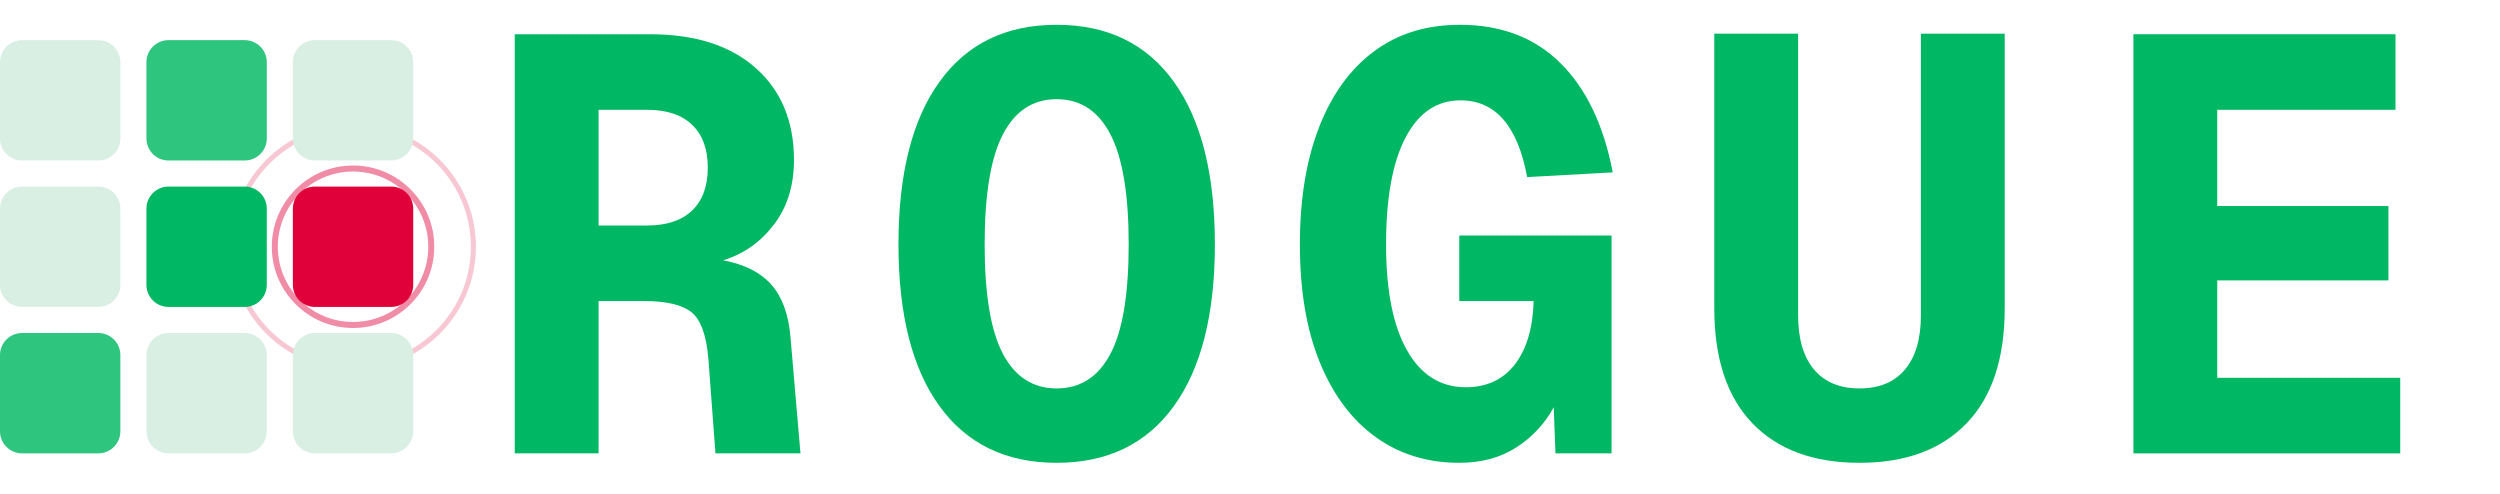
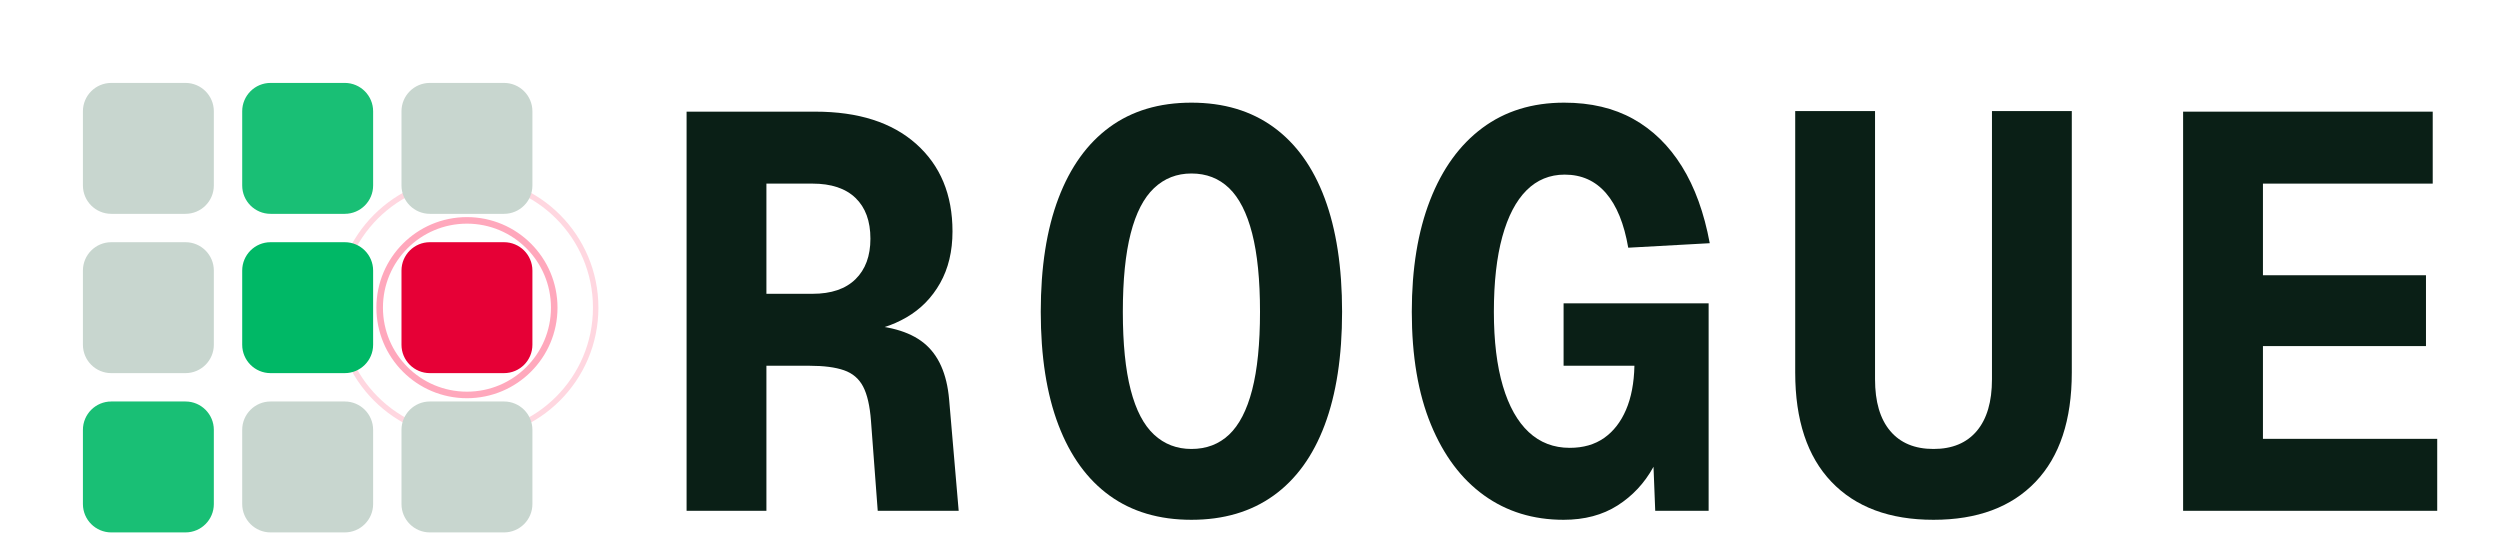
- <svg xmlns="http://www.w3.org/2000/svg" viewBox="0 0 4235 836" role="img" aria-label="ROGUE">
-   <g transform="translate(0,68)">
-     <circle cx="598.06" cy="350.00" r="203.88" fill="none" stroke="#e0003a" stroke-width="8.50" opacity="0.22" />
-     <circle cx="598.06" cy="350.00" r="132.52" fill="none" stroke="#e0003a" stroke-width="10.19" opacity="0.45" />
-     <rect x="0.00" y="0.00" width="203.88" height="203.88" rx="37.38" fill="#d9efe4" opacity="1" />
-     <rect x="248.06" y="0.00" width="203.88" height="203.88" rx="37.38" fill="#00b863" opacity="0.82" />
-     <rect x="496.12" y="0.00" width="203.88" height="203.88" rx="37.38" fill="#d9efe4" opacity="1" />
-     <rect x="0.00" y="248.06" width="203.88" height="203.88" rx="37.38" fill="#d9efe4" opacity="1" />
-     <rect x="248.06" y="248.06" width="203.88" height="203.88" rx="37.38" fill="#00b863" opacity="1" />
-     <rect x="496.12" y="248.06" width="203.88" height="203.88" rx="37.38" fill="#e0003a" opacity="1" />
-     <rect x="0.00" y="496.12" width="203.88" height="203.88" rx="37.38" fill="#00b863" opacity="0.82" />
-     <rect x="248.06" y="496.12" width="203.88" height="203.88" rx="37.38" fill="#d9efe4" opacity="1" />
-     <rect x="496.12" y="496.12" width="203.88" height="203.88" rx="37.38" fill="#d9efe4" opacity="1" />
+ <svg xmlns="http://www.w3.org/2000/svg" viewBox="0 0 1879 420" role="img" aria-label="ROGUE">
+   <g transform="translate(0,0) scale(0.82)">
+     <circle cx="428" cy="282" r="118" fill="none" stroke="#ff003c" stroke-width="5" opacity="0.16" />
+     <circle cx="428" cy="282" r="80" fill="none" stroke="#ff003c" stroke-width="6" opacity="0.34" />
+     <rect x="76" y="76" width="120" height="120" rx="26" fill="#c8d6cf" />
+     <rect x="368" y="76" width="120" height="120" rx="26" fill="#c8d6cf" />
+     <rect x="76" y="222" width="120" height="120" rx="26" fill="#c8d6cf" />
+     <rect x="222" y="368" width="120" height="120" rx="26" fill="#c8d6cf" />
+     <rect x="368" y="368" width="120" height="120" rx="26" fill="#c8d6cf" />
+     <rect x="222" y="76" width="120" height="120" rx="26" fill="#00b866" opacity="0.9" />
+     <rect x="222" y="222" width="120" height="120" rx="26" fill="#00b866" />
+     <rect x="76" y="368" width="120" height="120" rx="26" fill="#00b866" opacity="0.9" />
+     <rect x="368" y="222" width="120" height="120" rx="26" fill="#e60036" />
  </g>
-   <g transform="translate(810,68)">
-     <g fill="#00b863">
-       <g transform="translate(0.0,700) scale(1,-1)">
-         <path d="M62 0V710H291Q406 710 470.5 652.5Q535 595 535 497Q535 432 501.0 387.5Q467 343 415 327Q469 317 496.5 286.0Q524 255 529 198L546 0H402L390 160Q385 220 361.5 239.0Q338 258 281 258H204V0ZM204 386H286Q336 386 362.5 411.5Q389 437 389 484Q389 531 362.5 556.5Q336 582 286 582H204Z" />
-       </g>
-       <g transform="translate(680.0,700) scale(1,-1)">
-         <path d="M300 -16Q171 -16 101.5 80.0Q32 176 32 354Q32 533 101.5 629.5Q171 726 300 726Q429 726 498.5 629.5Q568 533 568 354Q568 176 498.5 80.0Q429 -16 300 -16ZM300 110Q360 110 391.0 168.5Q422 227 422 354Q422 481 391.0 540.5Q360 600 300 600Q240 600 209.0 540.5Q178 481 178 354Q178 227 209.0 168.5Q240 110 300 110Z" />
-       </g>
-       <g transform="translate(1360.0,700) scale(1,-1)">
-         <path d="M302 -16Q221 -16 160.5 27.5Q100 71 66.0 153.5Q32 236 32 354Q32 469 64.5 552.5Q97 636 157.5 681.0Q218 726 303 726Q408 726 473.5 661.0Q539 596 562 476L417 468Q393 598 304 598Q244 598 211.0 535.0Q178 472 178 354Q178 237 213.5 174.5Q249 112 313 112Q366 112 396.0 150.5Q426 189 428 258H302V369H560V0H465L462 78Q439 36 398.5 10.0Q358 -16 302 -16Z" />
-       </g>
-       <g transform="translate(2040.0,700) scale(1,-1)">
-         <path d="M300 -16Q183 -16 118.5 51.0Q54 118 54 246V711H196V234Q196 174 223.0 142.0Q250 110 300 110Q350 110 377.0 142.0Q404 174 404 234V711H546V246Q546 118 481.5 51.0Q417 -16 300 -16Z" />
-       </g>
-       <g transform="translate(2720.0,700) scale(1,-1)">
-         <path d="M84 0V710H528V582H226V419H516V293H226V128H536V0Z" />
-       </g>
-     </g>
+   <g transform="translate(489.84,83.92) scale(0.4225352) translate(0,710) scale(1,-1)" fill="#0a1f16">
+     <path transform="translate(0,0)" d="M62 0V710H291Q406 710 470.5 652.5Q535 595 535 497Q535 444 513.0 405.0Q491 366 453.0 344.0Q415 322 370 318L366 331Q445 330 484.0 298.5Q523 267 529 198L546 0H402L390 160Q387 200 376.0 221.0Q365 242 342.0 250.0Q319 258 281 258H204V0ZM204 386H286Q336 386 362.5 412.0Q389 438 389 484Q389 531 362.5 556.5Q336 582 286 582H204Z" />
+     <path transform="translate(660,0)" d="M300 -16Q214 -16 154.5 27.0Q95 70 63.5 152.5Q32 235 32 354Q32 473 63.5 556.0Q95 639 154.5 682.5Q214 726 300 726Q386 726 446.0 682.5Q506 639 537.0 556.0Q568 473 568 354Q568 235 537.0 152.5Q506 70 446.0 27.0Q386 -16 300 -16ZM300 110Q340 110 367.0 135.5Q394 161 408.0 215.0Q422 269 422 354Q422 439 408.0 493.5Q394 548 367.0 574.0Q340 600 300 600Q261 600 233.5 574.0Q206 548 192.0 493.5Q178 439 178 354Q178 269 192.0 215.0Q206 161 233.5 135.5Q261 110 300 110Z" />
+     <path transform="translate(1320,0)" d="M302 -16Q221 -16 160.5 27.5Q100 71 66.0 153.5Q32 236 32 354Q32 469 64.5 552.5Q97 636 157.5 681.0Q218 726 303 726Q374 726 426.0 697.0Q478 668 512.5 612.5Q547 557 562 476L417 468Q406 532 377.5 565.0Q349 598 304 598Q264 598 236.0 570.0Q208 542 193.0 487.5Q178 433 178 354Q178 276 194.0 222.0Q210 168 240.0 140.0Q270 112 313 112Q349 112 374.0 129.5Q399 147 413.0 179.5Q427 212 428 258H302V369H560V0H465L459 154L490 171Q485 120 461.5 77.5Q438 35 398.0 9.5Q358 -16 302 -16Z" />
+     <path transform="translate(1980,0)" d="M300 -16Q183 -16 118.5 51.5Q54 119 54 246V711H196V234Q196 174 223.0 142.0Q250 110 300 110Q350 110 377.0 142.0Q404 174 404 234V711H546V246Q546 119 481.5 51.5Q417 -16 300 -16Z" />
+     <path transform="translate(2640,0)" d="M84 0V710H528V582H226V419H516V293H226V128H536V0Z" />
  </g>
</svg>
